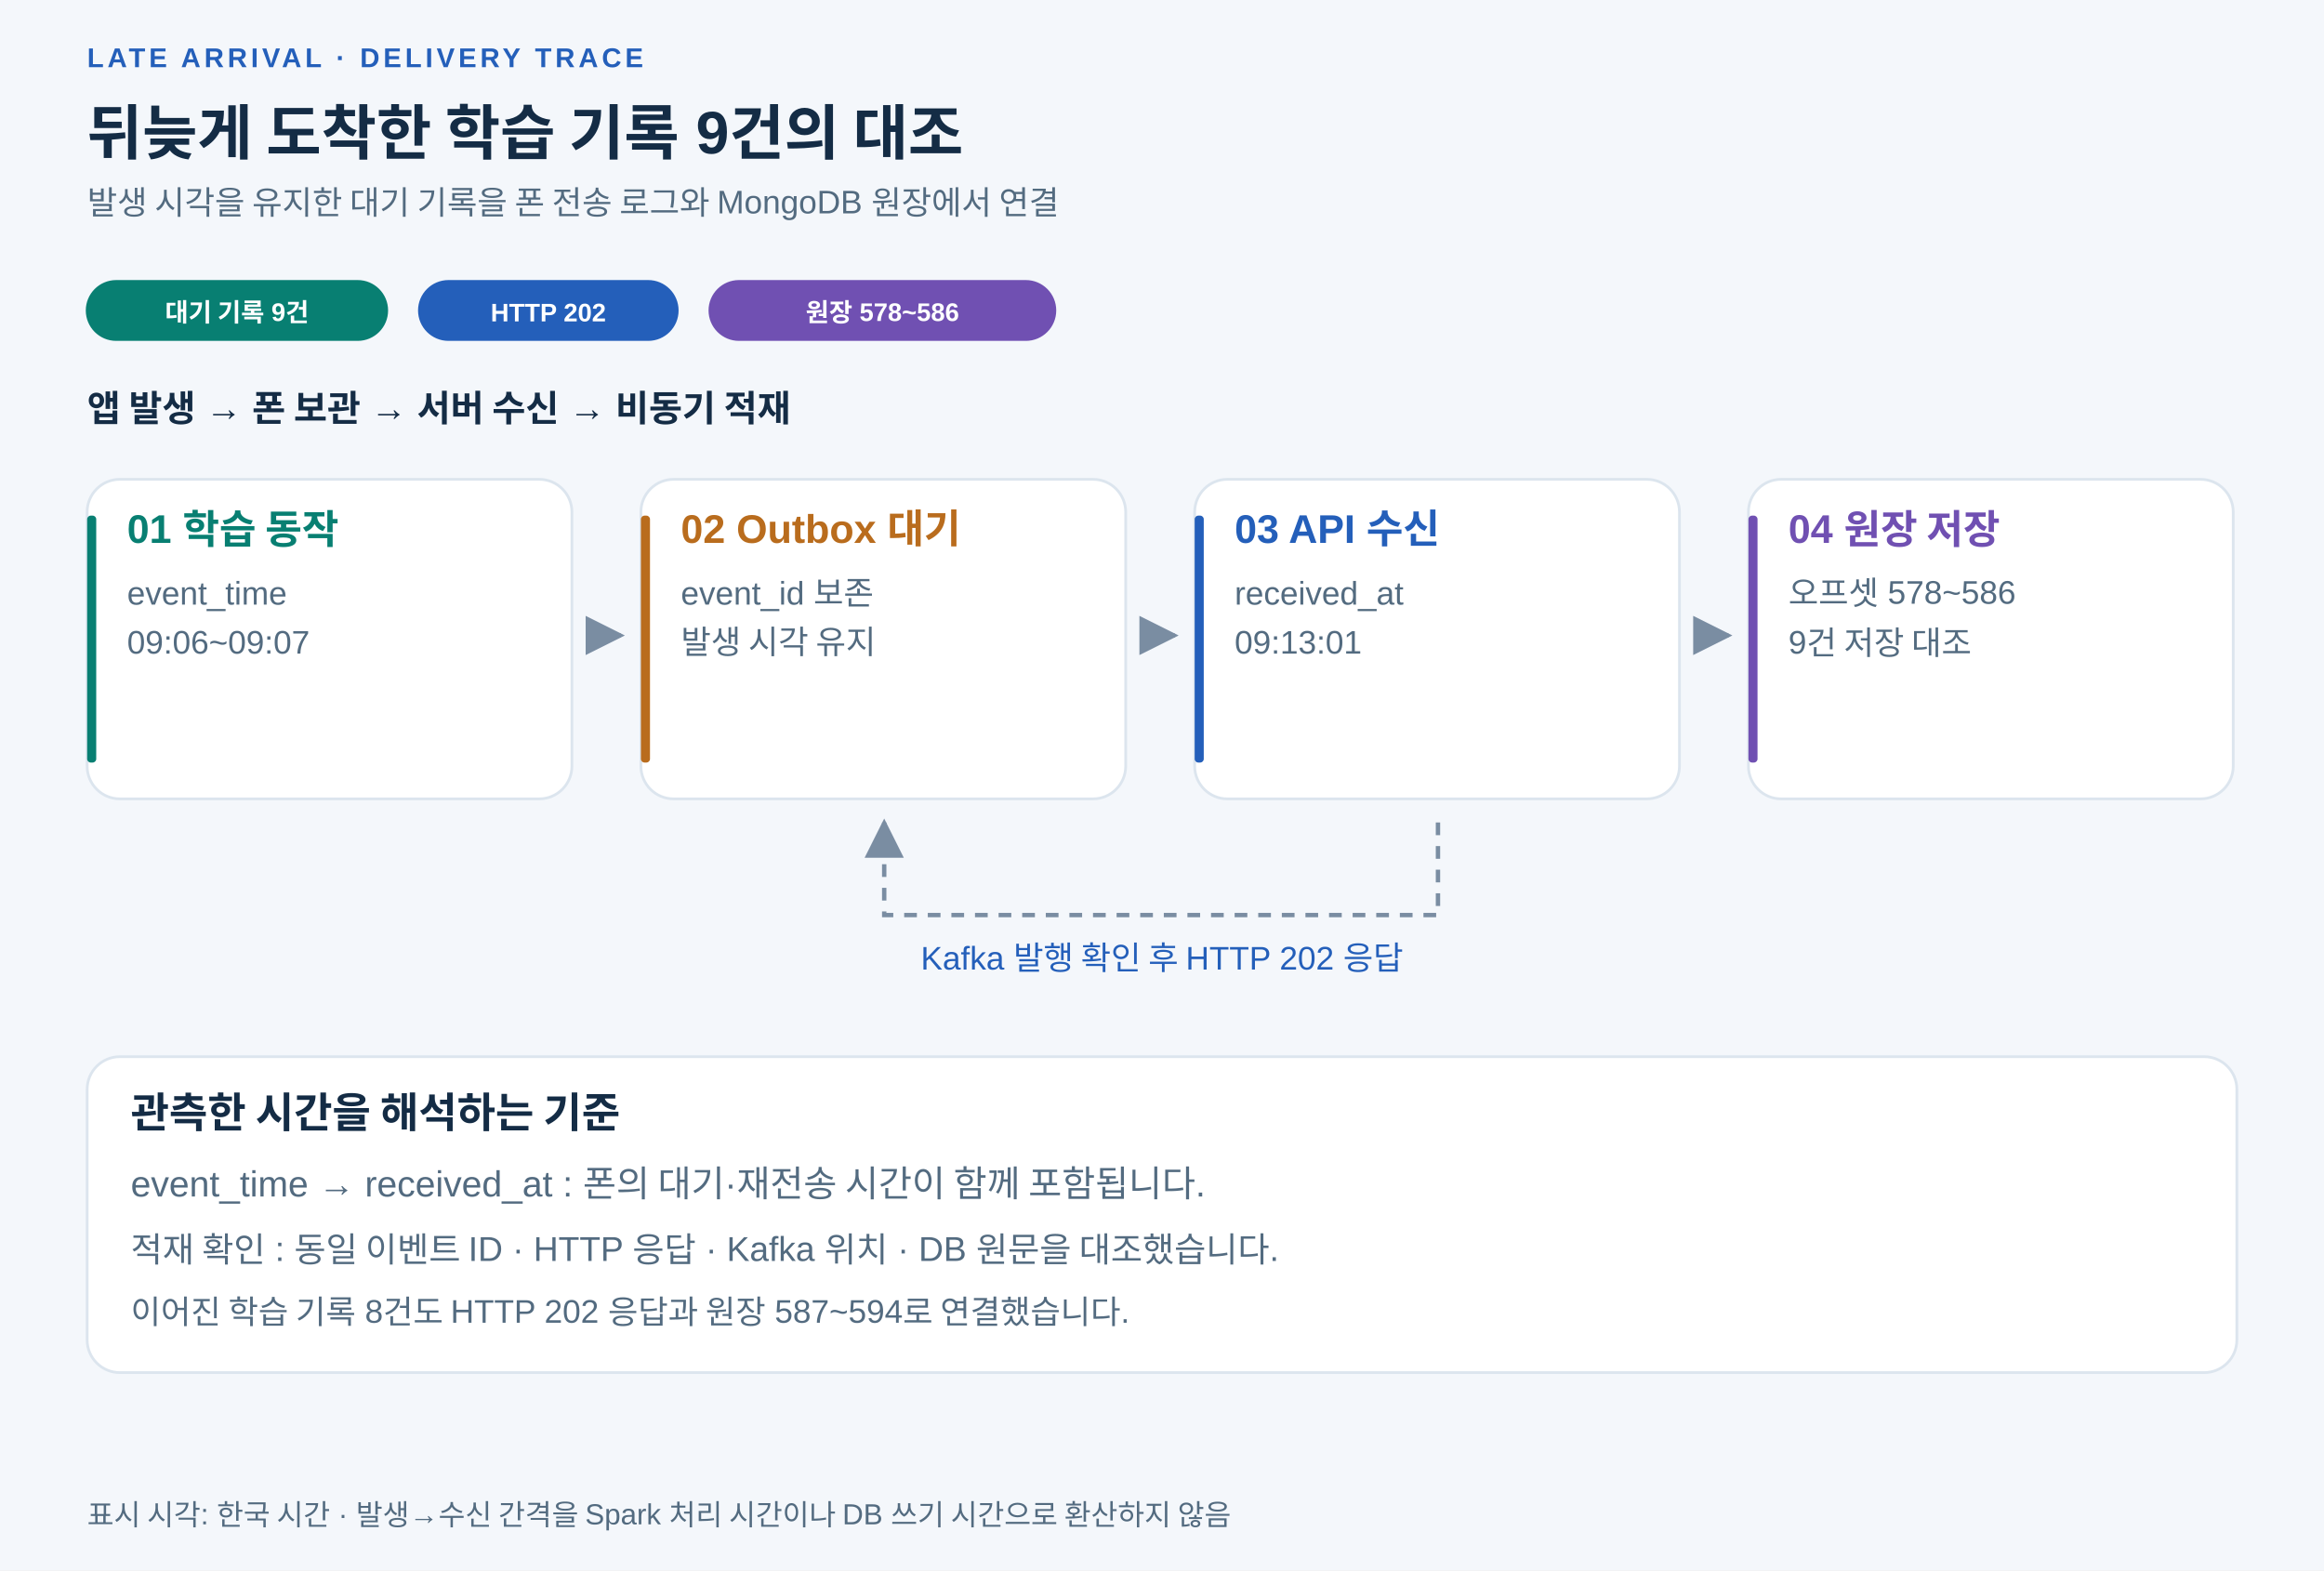
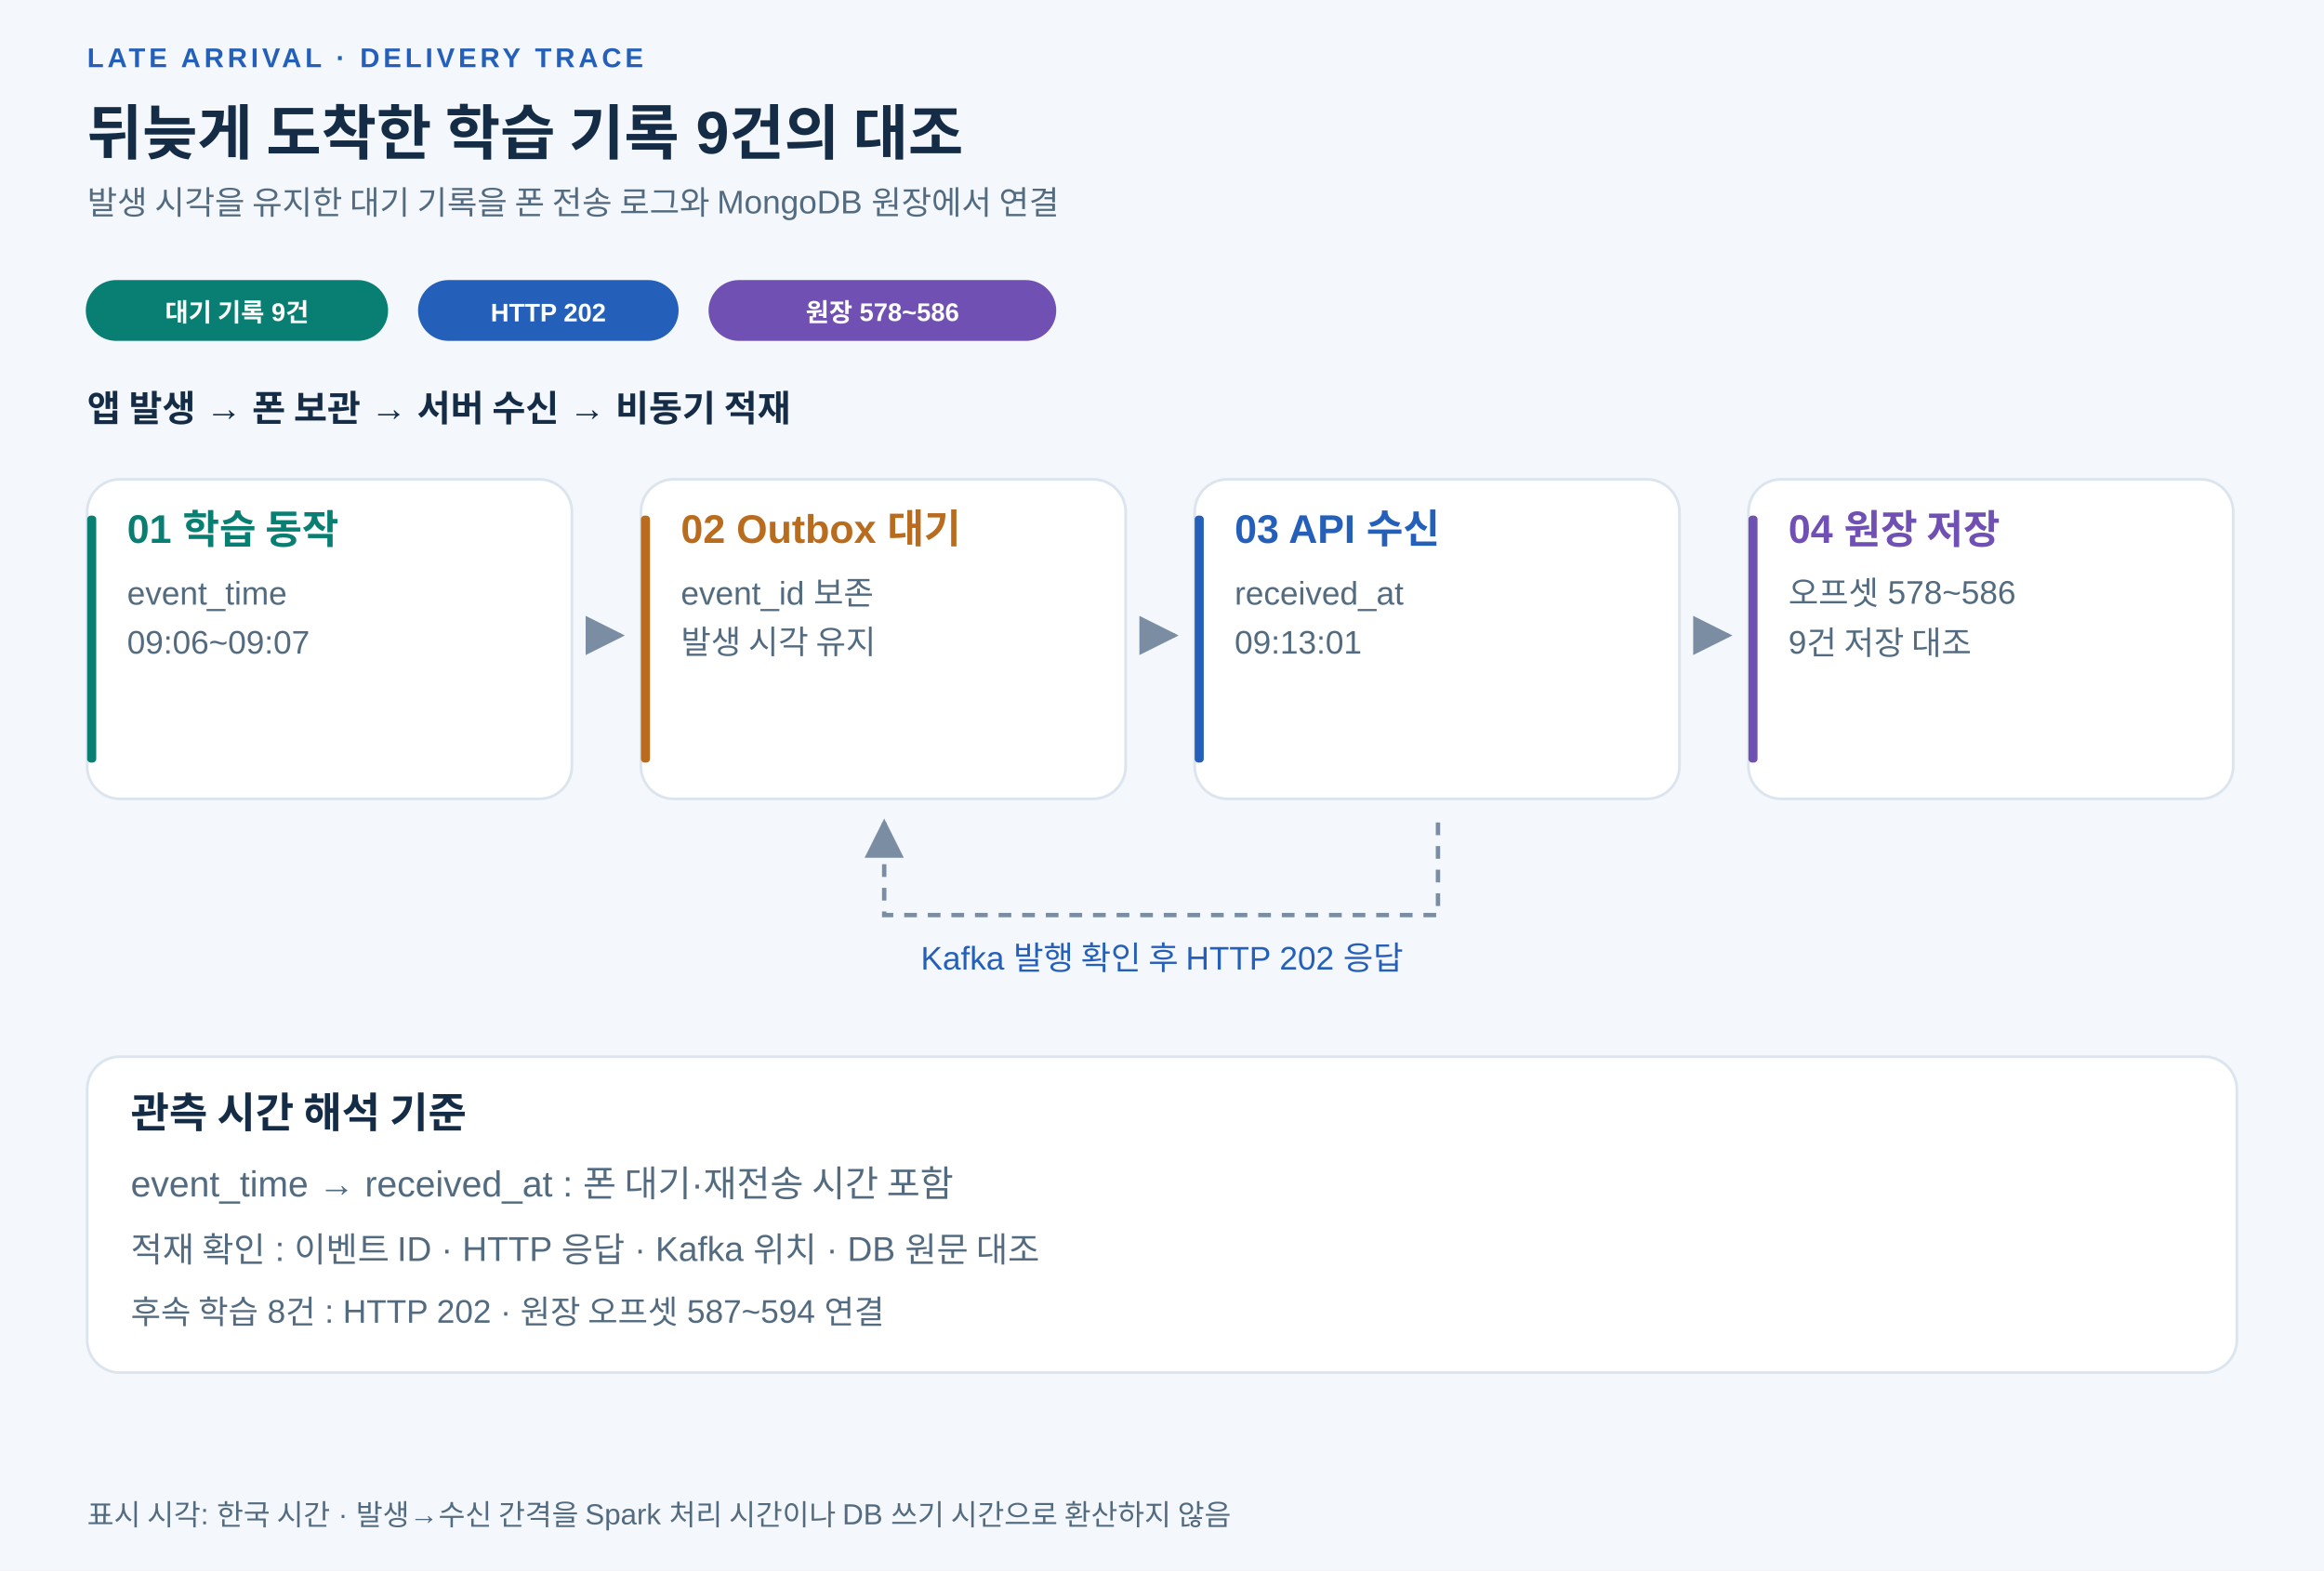
<svg xmlns="http://www.w3.org/2000/svg" width="1280" height="865" viewBox="0 0 1280 865" role="img" aria-labelledby="title desc">
  <defs>
    <marker id="arrow" viewBox="0 0 10 10" refX="9" refY="5" markerWidth="9" markerHeight="9" orient="auto-start-reverse">
      <path d="M 0 0 L 10 5 L 0 10 z" fill="#7a8da2" />
    </marker>
  </defs>
  <rect width="1280" height="100%" fill="#f4f7fb" />
  <g font-family="Malgun Gothic, Noto Sans KR, Arial, sans-serif">
    <text x="48" y="37" font-size="15" fill="#245fba" font-weight="700" text-anchor="start" letter-spacing="2">LATE ARRIVAL · DELIVERY TRACE</text>
    <text x="48" y="85" font-size="33" fill="#142c45" font-weight="700" text-anchor="start">뒤늦게 도착한 학습 기록 9건의 대조</text>
    <text x="48" y="118" font-size="18" fill="#536b80" font-weight="400" text-anchor="start">발생 시각을 유지한 대기 기록을 폰 전송 로그와 MongoDB 원장에서 연결</text>
    <rect x="48" y="155" width="165" height="32" rx="16" fill="#087f72" stroke="#087f72" stroke-width="1.5" />
    <text x="130.5" y="177" font-size="14" fill="white" font-weight="700" text-anchor="middle">대기 기록 9건</text>
    <rect x="231" y="155" width="142" height="32" rx="16" fill="#245fba" stroke="#245fba" stroke-width="1.5" />
    <text x="302.0" y="177" font-size="14" fill="white" font-weight="700" text-anchor="middle">HTTP 202</text>
    <rect x="391" y="155" width="190" height="32" rx="16" fill="#7050b2" stroke="#7050b2" stroke-width="1.5" />
    <text x="486.0" y="177" font-size="14" fill="white" font-weight="700" text-anchor="middle">원장 578~586</text>
    <rect x="48" y="264" width="267" height="176" rx="18" fill="white" stroke="#dce5ee" stroke-width="1.5" />
    <rect x="48" y="284" width="5" height="136" rx="2" fill="#087f72" />
    <text x="70" y="299" font-size="22" fill="#087f72" font-weight="700" text-anchor="start">01  학습 동작</text>
    <text x="70" y="333" font-size="18" fill="#536b80" font-weight="400" text-anchor="start">event_time</text>
    <text x="70" y="360" font-size="18" fill="#536b80" font-weight="400" text-anchor="start">09:06~09:07</text>
    <path d="M323 350 L342 350" fill="none" stroke="#7a8da2" stroke-width="2.4" marker-end="url(#arrow)" />
    <rect x="353" y="264" width="267" height="176" rx="18" fill="white" stroke="#dce5ee" stroke-width="1.5" />
    <rect x="353" y="284" width="5" height="136" rx="2" fill="#b96c1d" />
    <text x="375" y="299" font-size="22" fill="#b96c1d" font-weight="700" text-anchor="start">02  Outbox 대기</text>
    <text x="375" y="333" font-size="18" fill="#536b80" font-weight="400" text-anchor="start">event_id 보존</text>
    <text x="375" y="360" font-size="18" fill="#536b80" font-weight="400" text-anchor="start">발생 시각 유지</text>
    <path d="M628 350 L647 350" fill="none" stroke="#7a8da2" stroke-width="2.4" marker-end="url(#arrow)" />
    <rect x="658" y="264" width="267" height="176" rx="18" fill="white" stroke="#dce5ee" stroke-width="1.5" />
    <rect x="658" y="284" width="5" height="136" rx="2" fill="#245fba" />
    <text x="680" y="299" font-size="22" fill="#245fba" font-weight="700" text-anchor="start">03  API 수신</text>
    <text x="680" y="333" font-size="18" fill="#536b80" font-weight="400" text-anchor="start">received_at</text>
    <text x="680" y="360" font-size="18" fill="#536b80" font-weight="400" text-anchor="start">09:13:01</text>
    <path d="M933 350 L952 350" fill="none" stroke="#7a8da2" stroke-width="2.4" marker-end="url(#arrow)" />
    <rect x="963" y="264" width="267" height="176" rx="18" fill="white" stroke="#dce5ee" stroke-width="1.5" />
    <rect x="963" y="284" width="5" height="136" rx="2" fill="#7050b2" />
    <text x="985" y="299" font-size="22" fill="#7050b2" font-weight="700" text-anchor="start">04  원장 저장</text>
    <text x="985" y="333" font-size="18" fill="#536b80" font-weight="400" text-anchor="start">오프셋 578~586</text>
    <text x="985" y="360" font-size="18" fill="#536b80" font-weight="400" text-anchor="start">9건 저장 대조</text>
    <text x="48" y="232" font-size="20" fill="#142c45" font-weight="700" text-anchor="start">앱 발생 → 폰 보관 → 서버 수신 → 비동기 적재</text>
    <path d="M792 453 V504 H487 V453" fill="none" stroke="#7a8da2" stroke-width="2.4" stroke-dasharray="7 6" marker-end="url(#arrow)" />
    <text x="640" y="534" font-size="18" fill="#245fba" font-weight="400" text-anchor="middle">Kafka 발행 확인 후 HTTP 202 응답</text>
    <rect x="48" y="582" width="1184" height="174" rx="18" fill="white" stroke="#dce5ee" stroke-width="1.5" />
-     <text x="72" y="621" font-size="23" fill="#142c45" font-weight="700" text-anchor="start">관측한 시간을 해석하는 기준</text>
-     <text x="72" y="659" font-size="20" fill="#536b80" font-weight="400" text-anchor="start">event_time → received_at : 폰의 대기·재전송 시간이 함께 포함됩니다.</text>
-     <text x="72" y="695" font-size="19" fill="#536b80" font-weight="400" text-anchor="start">적재 확인 : 동일 이벤트 ID · HTTP 응답 · Kafka 위치 · DB 원문을 대조했습니다.</text>
-     <text x="72" y="729" font-size="18" fill="#536b80" font-weight="400" text-anchor="start">이어진 학습 기록 8건도 HTTP 202 응답과 원장 587~594로 연결했습니다.</text>
+     <text x="72" y="621" font-size="23" fill="#142c45" font-weight="700" text-anchor="start">관측 시간 해석 기준</text>
+     <text x="72" y="659" font-size="20" fill="#536b80" font-weight="400" text-anchor="start">event_time → received_at : 폰 대기·재전송 시간 포함</text>
+     <text x="72" y="695" font-size="19" fill="#536b80" font-weight="400" text-anchor="start">적재 확인 : 이벤트 ID · HTTP 응답 · Kafka 위치 · DB 원문 대조</text>
+     <text x="72" y="729" font-size="18" fill="#536b80" font-weight="400" text-anchor="start">후속 학습 8건 : HTTP 202 · 원장 오프셋 587~594 연결</text>
    <text x="48" y="840" font-size="16" fill="#536b80" font-weight="400" text-anchor="start">표시 시각: 한국 시간  ·  발생→수신 간격을 Spark 처리 시간이나 DB 쓰기 시간으로 환산하지 않음</text>
  </g>
</svg>
